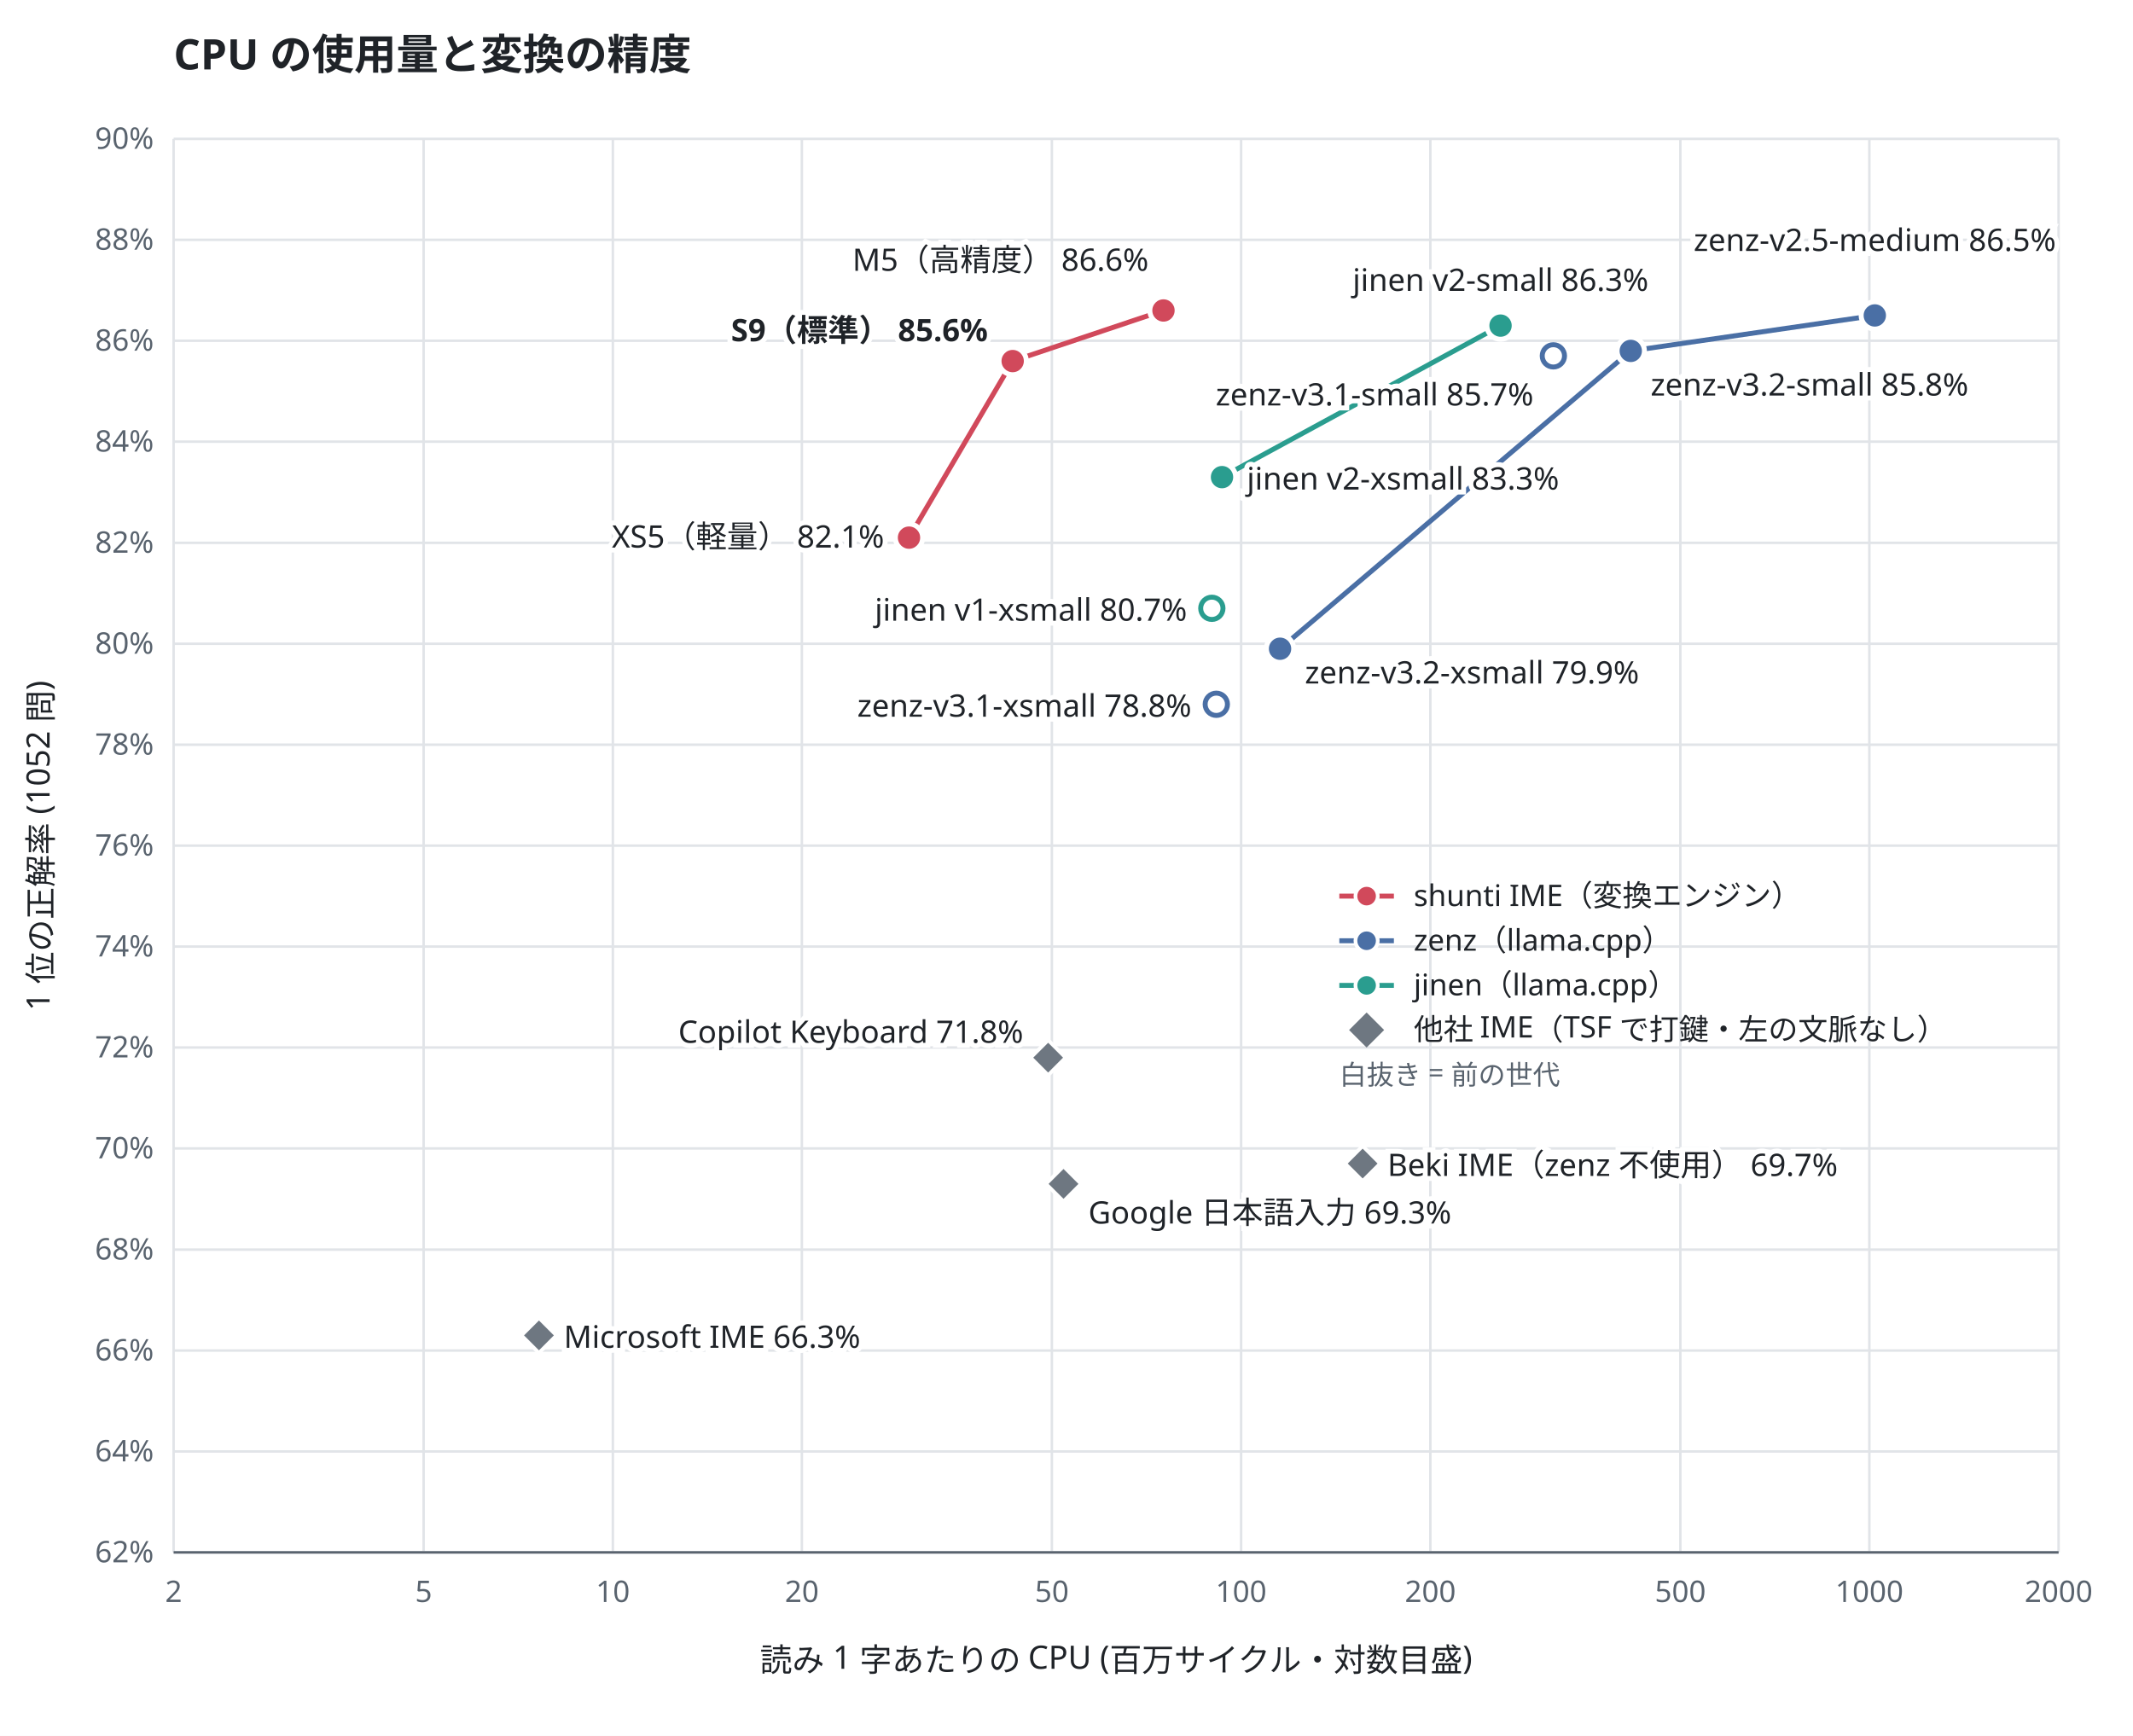
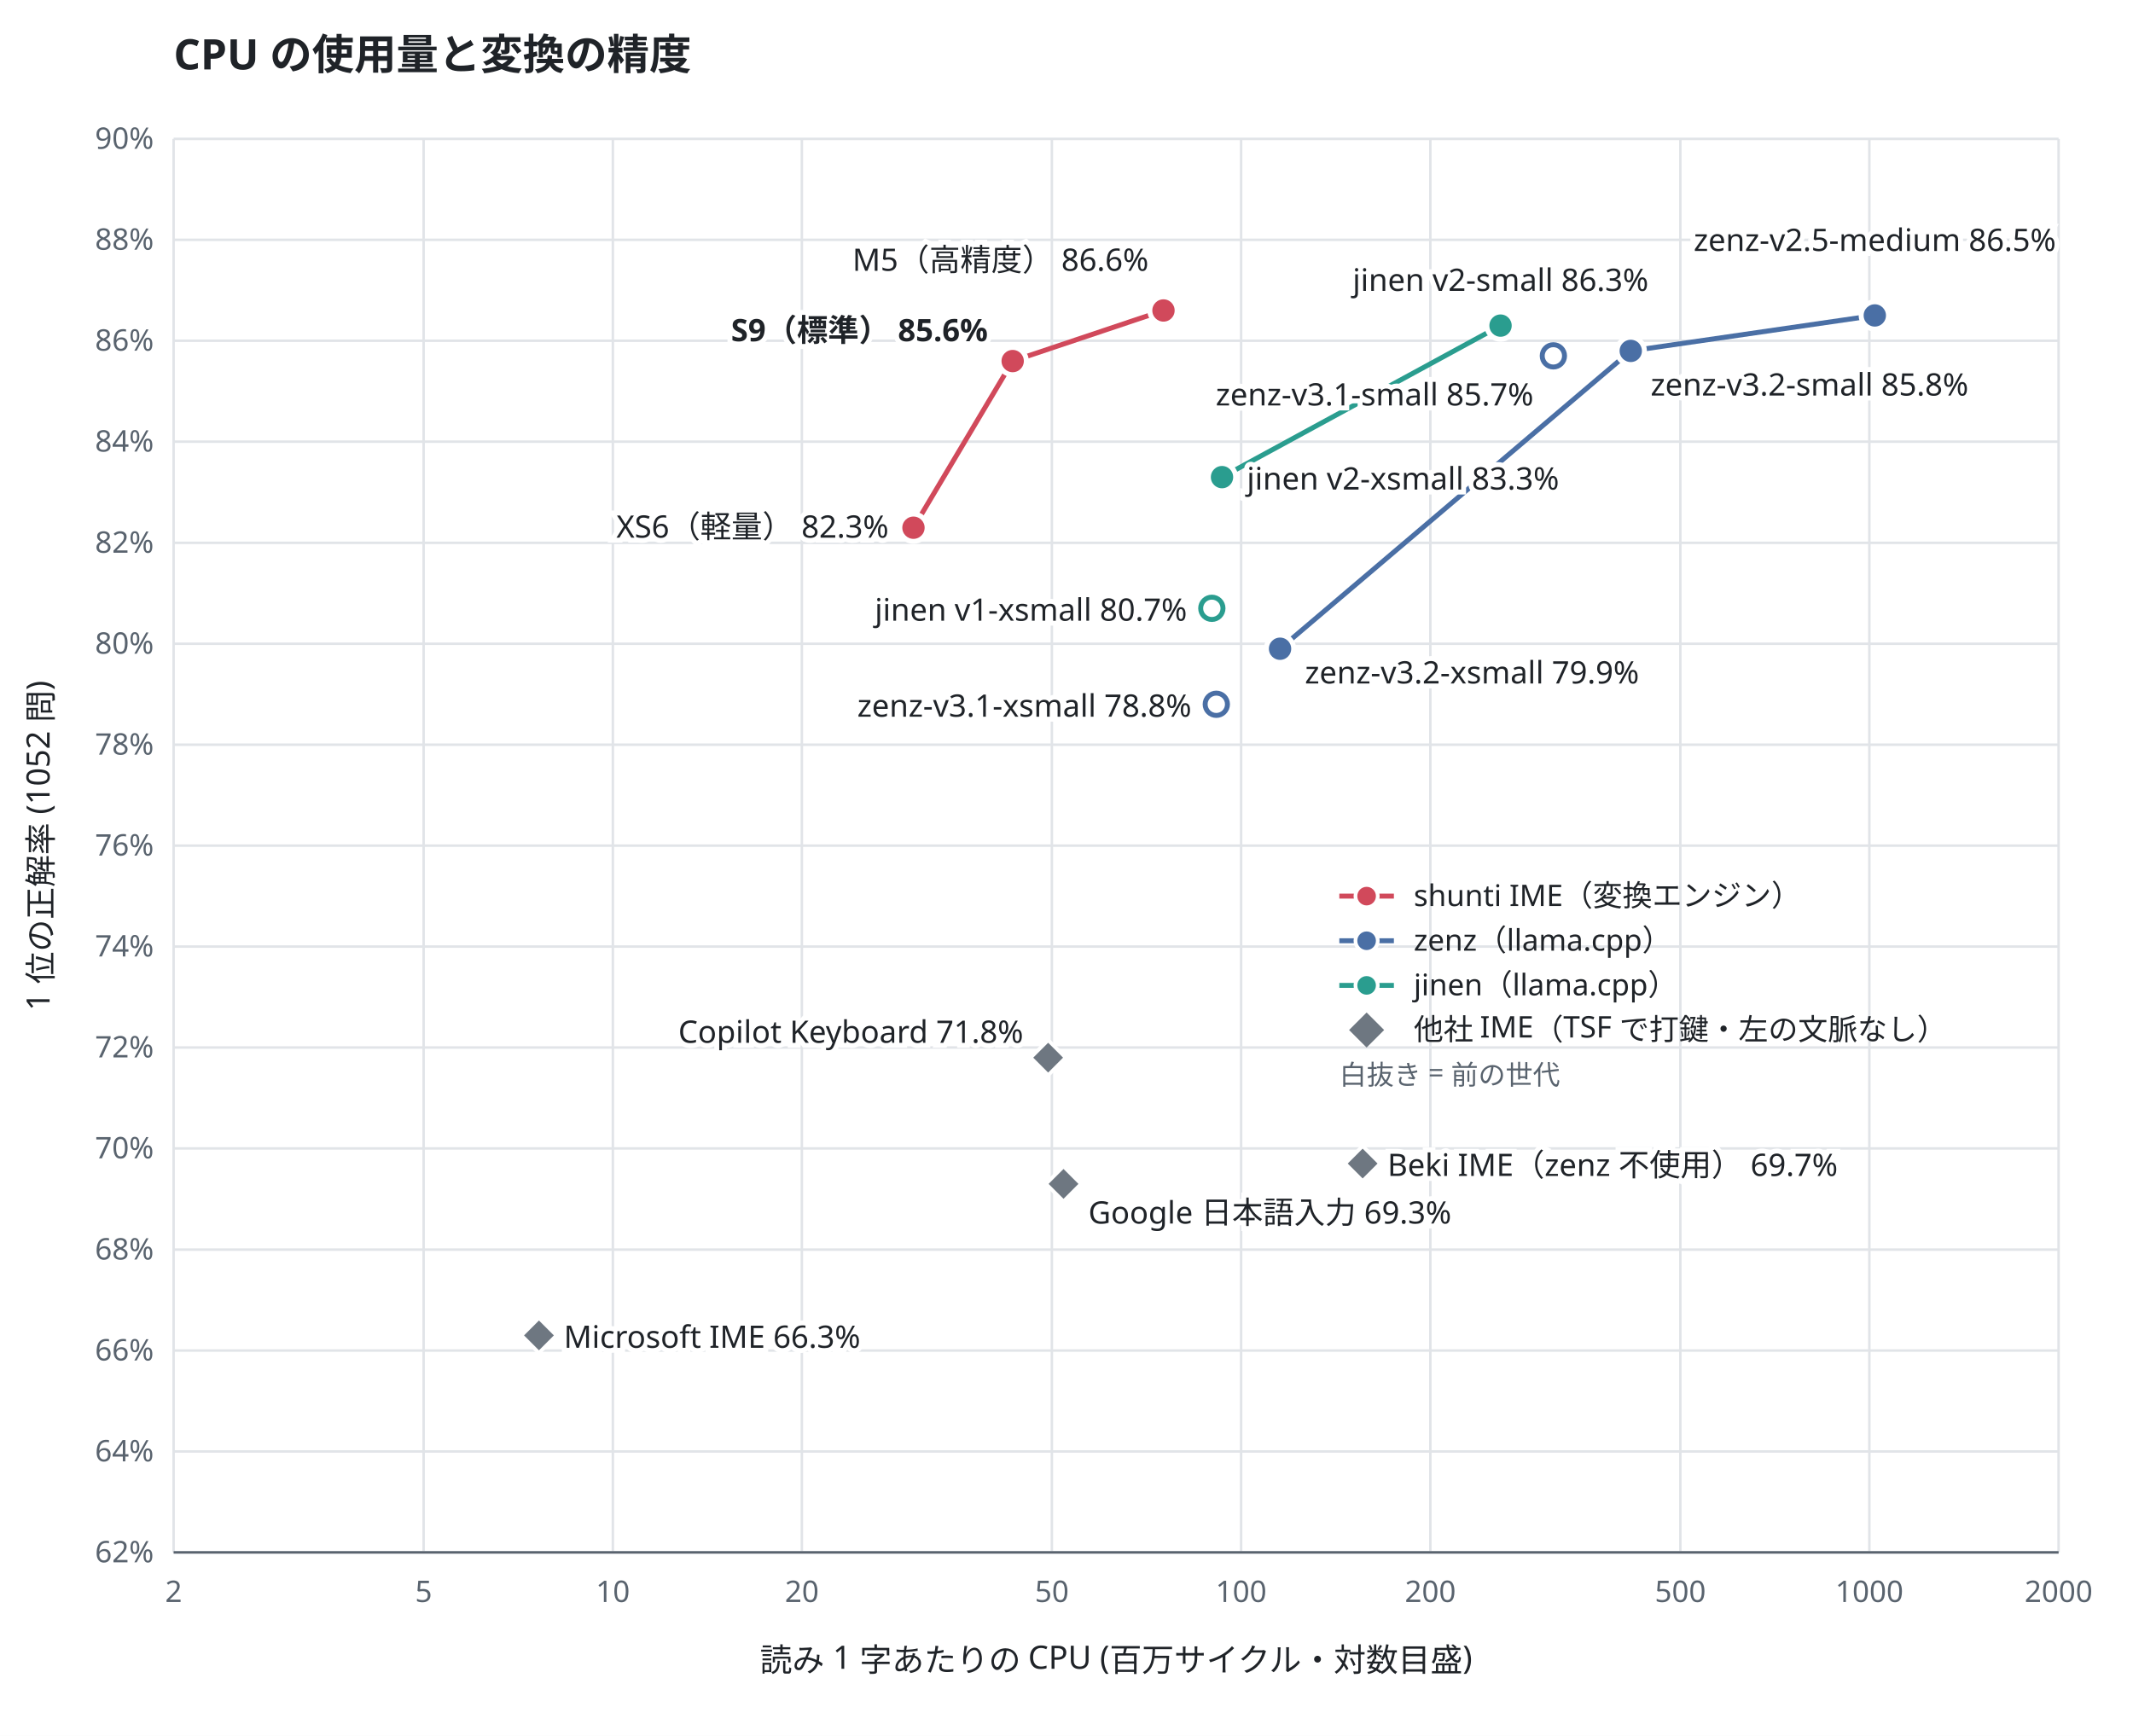
<svg xmlns="http://www.w3.org/2000/svg" viewBox="0 0 860 700" width="860" height="700" font-family="'Noto Sans JP','Hiragino Sans','Yu Gothic',Meiryo,sans-serif">
  <rect width="860" height="700" fill="#ffffff" />
  <text x="70" y="28" font-size="17" font-weight="bold" fill="#1f2328">CPU の使用量と変換の精度</text>
  <line x1="70.0" y1="56" x2="70.0" y2="626" stroke="#e1e4e8" />
  <text x="70.0" y="646" font-size="12" fill="#59636e" text-anchor="middle">2</text>
  <line x1="170.8" y1="56" x2="170.8" y2="626" stroke="#e1e4e8" />
  <text x="170.8" y="646" font-size="12" fill="#59636e" text-anchor="middle">5</text>
  <line x1="247.1" y1="56" x2="247.1" y2="626" stroke="#e1e4e8" />
  <text x="247.1" y="646" font-size="12" fill="#59636e" text-anchor="middle">10</text>
  <line x1="323.3" y1="56" x2="323.3" y2="626" stroke="#e1e4e8" />
  <text x="323.3" y="646" font-size="12" fill="#59636e" text-anchor="middle">20</text>
  <line x1="424.1" y1="56" x2="424.1" y2="626" stroke="#e1e4e8" />
  <text x="424.1" y="646" font-size="12" fill="#59636e" text-anchor="middle">50</text>
  <line x1="500.4" y1="56" x2="500.4" y2="626" stroke="#e1e4e8" />
  <text x="500.4" y="646" font-size="12" fill="#59636e" text-anchor="middle">100</text>
  <line x1="576.7" y1="56" x2="576.7" y2="626" stroke="#e1e4e8" />
  <text x="576.7" y="646" font-size="12" fill="#59636e" text-anchor="middle">200</text>
  <line x1="677.5" y1="56" x2="677.5" y2="626" stroke="#e1e4e8" />
  <text x="677.5" y="646" font-size="12" fill="#59636e" text-anchor="middle">500</text>
  <line x1="753.7" y1="56" x2="753.7" y2="626" stroke="#e1e4e8" />
  <text x="753.7" y="646" font-size="12" fill="#59636e" text-anchor="middle">1000</text>
  <line x1="830.0" y1="56" x2="830.0" y2="626" stroke="#e1e4e8" />
  <text x="830.0" y="646" font-size="12" fill="#59636e" text-anchor="middle">2000</text>
  <line x1="70" y1="626.0" x2="830" y2="626.0" stroke="#e1e4e8" />
  <text x="62" y="630.0" font-size="12" fill="#59636e" text-anchor="end">62%</text>
  <line x1="70" y1="585.3" x2="830" y2="585.3" stroke="#e1e4e8" />
  <text x="62" y="589.3" font-size="12" fill="#59636e" text-anchor="end">64%</text>
  <line x1="70" y1="544.6" x2="830" y2="544.6" stroke="#e1e4e8" />
  <text x="62" y="548.6" font-size="12" fill="#59636e" text-anchor="end">66%</text>
  <line x1="70" y1="503.9" x2="830" y2="503.9" stroke="#e1e4e8" />
  <text x="62" y="507.9" font-size="12" fill="#59636e" text-anchor="end">68%</text>
  <line x1="70" y1="463.1" x2="830" y2="463.1" stroke="#e1e4e8" />
  <text x="62" y="467.1" font-size="12" fill="#59636e" text-anchor="end">70%</text>
  <line x1="70" y1="422.4" x2="830" y2="422.4" stroke="#e1e4e8" />
  <text x="62" y="426.4" font-size="12" fill="#59636e" text-anchor="end">72%</text>
  <line x1="70" y1="381.7" x2="830" y2="381.7" stroke="#e1e4e8" />
  <text x="62" y="385.7" font-size="12" fill="#59636e" text-anchor="end">74%</text>
  <line x1="70" y1="341.0" x2="830" y2="341.0" stroke="#e1e4e8" />
  <text x="62" y="345.0" font-size="12" fill="#59636e" text-anchor="end">76%</text>
  <line x1="70" y1="300.3" x2="830" y2="300.3" stroke="#e1e4e8" />
  <text x="62" y="304.3" font-size="12" fill="#59636e" text-anchor="end">78%</text>
  <line x1="70" y1="259.6" x2="830" y2="259.6" stroke="#e1e4e8" />
  <text x="62" y="263.6" font-size="12" fill="#59636e" text-anchor="end">80%</text>
  <line x1="70" y1="218.9" x2="830" y2="218.9" stroke="#e1e4e8" />
  <text x="62" y="222.9" font-size="12" fill="#59636e" text-anchor="end">82%</text>
  <line x1="70" y1="178.1" x2="830" y2="178.1" stroke="#e1e4e8" />
  <text x="62" y="182.1" font-size="12" fill="#59636e" text-anchor="end">84%</text>
  <line x1="70" y1="137.4" x2="830" y2="137.4" stroke="#e1e4e8" />
  <text x="62" y="141.4" font-size="12" fill="#59636e" text-anchor="end">86%</text>
  <line x1="70" y1="96.7" x2="830" y2="96.7" stroke="#e1e4e8" />
  <text x="62" y="100.7" font-size="12" fill="#59636e" text-anchor="end">88%</text>
  <line x1="70" y1="56.0" x2="830" y2="56.0" stroke="#e1e4e8" />
  <text x="62" y="60.0" font-size="12" fill="#59636e" text-anchor="end">90%</text>
  <line x1="70" y1="626" x2="830" y2="626" stroke="#59636e" />
  <text x="450" y="674" font-size="13" fill="#1f2328" text-anchor="middle">読み 1 字あたりの CPU (百万サイクル・対数目盛)</text>
  <text transform="translate(20,341) rotate(-90)" font-size="13" fill="#1f2328" text-anchor="middle">1 位の正解率 (1052 問)</text>
  <polyline fill="none" stroke="#4a6fa5" stroke-width="2" stroke-linejoin="round" points="516.1,261.6 657.5,141.5 755.9,127.2" />
  <polyline fill="none" stroke="#2a9d8f" stroke-width="2" stroke-linejoin="round" points="492.7,192.4 605.0,131.3" />
-   <polyline fill="none" stroke="#d1495b" stroke-width="2" stroke-linejoin="round" points="366.5,216.8 408.3,145.6 469.1,125.2" />
-   <circle cx="366.5" cy="216.8" r="5.5" fill="#d1495b" stroke="#ffffff" stroke-width="2" />
-   <text x="356.5" y="220.8" font-size="12.5" fill="#1f2328" text-anchor="end" stroke="#ffffff" stroke-width="4" paint-order="stroke">XS5（軽量） 82.1%</text>
+   <polyline fill="none" stroke="#d1495b" stroke-width="2" stroke-linejoin="round" points="368.3,212.8 408.3,145.6 469.1,125.2" />
+   <circle cx="368.3" cy="212.8" r="5.5" fill="#d1495b" stroke="#ffffff" stroke-width="2" />
+   <text x="358.3" y="216.8" font-size="12.5" fill="#1f2328" text-anchor="end" stroke="#ffffff" stroke-width="4" paint-order="stroke">XS6（軽量） 82.3%</text>
  <circle cx="408.3" cy="145.6" r="5.5" fill="#d1495b" stroke="#ffffff" stroke-width="2" />
  <text x="398.3" y="137.6" font-size="12.5" fill="#1f2328" text-anchor="end" stroke="#ffffff" stroke-width="4" paint-order="stroke" font-weight="bold">S9（標準） 85.6%</text>
  <circle cx="469.1" cy="125.2" r="5.5" fill="#d1495b" stroke="#ffffff" stroke-width="2" />
  <text x="463.1" y="109.2" font-size="12.5" fill="#1f2328" text-anchor="end" stroke="#ffffff" stroke-width="4" paint-order="stroke">M5（高精度） 86.6%</text>
  <circle cx="490.4" cy="284.0" r="4.5" fill="#ffffff" stroke="#4a6fa5" stroke-width="2" />
  <text x="480.4" y="289.0" font-size="12.5" fill="#1f2328" text-anchor="end" stroke="#ffffff" stroke-width="4" paint-order="stroke">zenz-v3.1-xsmall 78.8%</text>
  <circle cx="626.3" cy="143.5" r="4.5" fill="#ffffff" stroke="#4a6fa5" stroke-width="2" />
  <text x="618.3" y="163.5" font-size="12.5" fill="#1f2328" text-anchor="end" stroke="#ffffff" stroke-width="4" paint-order="stroke">zenz-v3.1-small 85.7%</text>
  <circle cx="516.1" cy="261.6" r="5.5" fill="#4a6fa5" stroke="#ffffff" stroke-width="2" />
  <text x="526.1" y="275.6" font-size="12.5" fill="#1f2328" text-anchor="start" stroke="#ffffff" stroke-width="4" paint-order="stroke">zenz-v3.2-xsmall 79.9%</text>
  <circle cx="657.5" cy="141.5" r="5.5" fill="#4a6fa5" stroke="#ffffff" stroke-width="2" />
  <text x="665.5" y="159.5" font-size="12.5" fill="#1f2328" text-anchor="start" stroke="#ffffff" stroke-width="4" paint-order="stroke">zenz-v3.2-small 85.8%</text>
  <circle cx="755.9" cy="127.2" r="5.5" fill="#4a6fa5" stroke="#ffffff" stroke-width="2" />
  <text x="755.9" y="101.2" font-size="12.5" fill="#1f2328" text-anchor="middle" stroke="#ffffff" stroke-width="4" paint-order="stroke">zenz-v2.5-medium 86.5%</text>
  <circle cx="488.6" cy="245.3" r="4.5" fill="#ffffff" stroke="#2a9d8f" stroke-width="2" />
  <text x="478.6" y="250.3" font-size="12.5" fill="#1f2328" text-anchor="end" stroke="#ffffff" stroke-width="4" paint-order="stroke">jinen v1-xsmall 80.7%</text>
  <circle cx="492.7" cy="192.4" r="5.5" fill="#2a9d8f" stroke="#ffffff" stroke-width="2" />
  <text x="502.7" y="197.4" font-size="12.5" fill="#1f2328" text-anchor="start" stroke="#ffffff" stroke-width="4" paint-order="stroke">jinen v2-xsmall 83.3%</text>
  <circle cx="605.0" cy="131.3" r="5.5" fill="#2a9d8f" stroke="#ffffff" stroke-width="2" />
  <text x="605.0" y="117.3" font-size="12.5" fill="#1f2328" text-anchor="middle" stroke="#ffffff" stroke-width="4" paint-order="stroke">jinen v2-small 86.3%</text>
  <rect x="212.3" y="533.5" width="10" height="10" fill="#6e7781" stroke="#ffffff" stroke-width="1.5" transform="rotate(45 217.3 538.5)" />
  <text x="227.3" y="543.5" font-size="12.5" fill="#1f2328" text-anchor="start" stroke="#ffffff" stroke-width="4" paint-order="stroke">Microsoft IME 66.3%</text>
  <rect x="423.8" y="472.4" width="10" height="10" fill="#6e7781" stroke="#ffffff" stroke-width="1.5" transform="rotate(45 428.8 477.4)" />
  <text x="438.8" y="493.4" font-size="12.5" fill="#1f2328" text-anchor="start" stroke="#ffffff" stroke-width="4" paint-order="stroke">Google 日本語入力 69.3%</text>
  <rect x="417.6" y="421.5" width="10" height="10" fill="#6e7781" stroke="#ffffff" stroke-width="1.5" transform="rotate(45 422.6 426.5)" />
  <text x="412.6" y="420.5" font-size="12.5" fill="#1f2328" text-anchor="end" stroke="#ffffff" stroke-width="4" paint-order="stroke">Copilot Keyboard 71.8%</text>
  <rect x="544.4" y="464.2" width="10" height="10" fill="#6e7781" stroke="#ffffff" stroke-width="1.5" transform="rotate(45 549.4 469.2)" />
  <text x="559.4" y="474.2" font-size="12.5" fill="#1f2328" text-anchor="start" stroke="#ffffff" stroke-width="4" paint-order="stroke">Beki IME（zenz 不使用） 69.7%</text>
  <line x1="540" y1="361.357" x2="562" y2="361.357" stroke="#d1495b" stroke-width="2" />
  <circle cx="551" cy="361.357" r="4.5" fill="#d1495b" stroke="#ffffff" stroke-width="1.5" />
  <text x="570" y="365.357" font-size="12" fill="#1f2328">shunti IME（変換エンジン）</text>
  <line x1="540" y1="379.357" x2="562" y2="379.357" stroke="#4a6fa5" stroke-width="2" />
  <circle cx="551" cy="379.357" r="4.5" fill="#4a6fa5" stroke="#ffffff" stroke-width="1.5" />
  <text x="570" y="383.357" font-size="12" fill="#1f2328">zenz（llama.cpp）</text>
  <line x1="540" y1="397.357" x2="562" y2="397.357" stroke="#2a9d8f" stroke-width="2" />
  <circle cx="551" cy="397.357" r="4.5" fill="#2a9d8f" stroke="#ffffff" stroke-width="1.5" />
  <text x="570" y="401.357" font-size="12" fill="#1f2328">jinen（llama.cpp）</text>
  <rect x="546" y="410.357" width="10" height="10" fill="#6e7781" transform="rotate(45 551 415.3571)" />
  <text x="570" y="419.357" font-size="12" fill="#1f2328">他社 IME（TSF で打鍵・左の文脈なし）</text>
  <text x="540" y="437.357" font-size="11" fill="#59636e">白抜き = 前の世代</text>
</svg>
